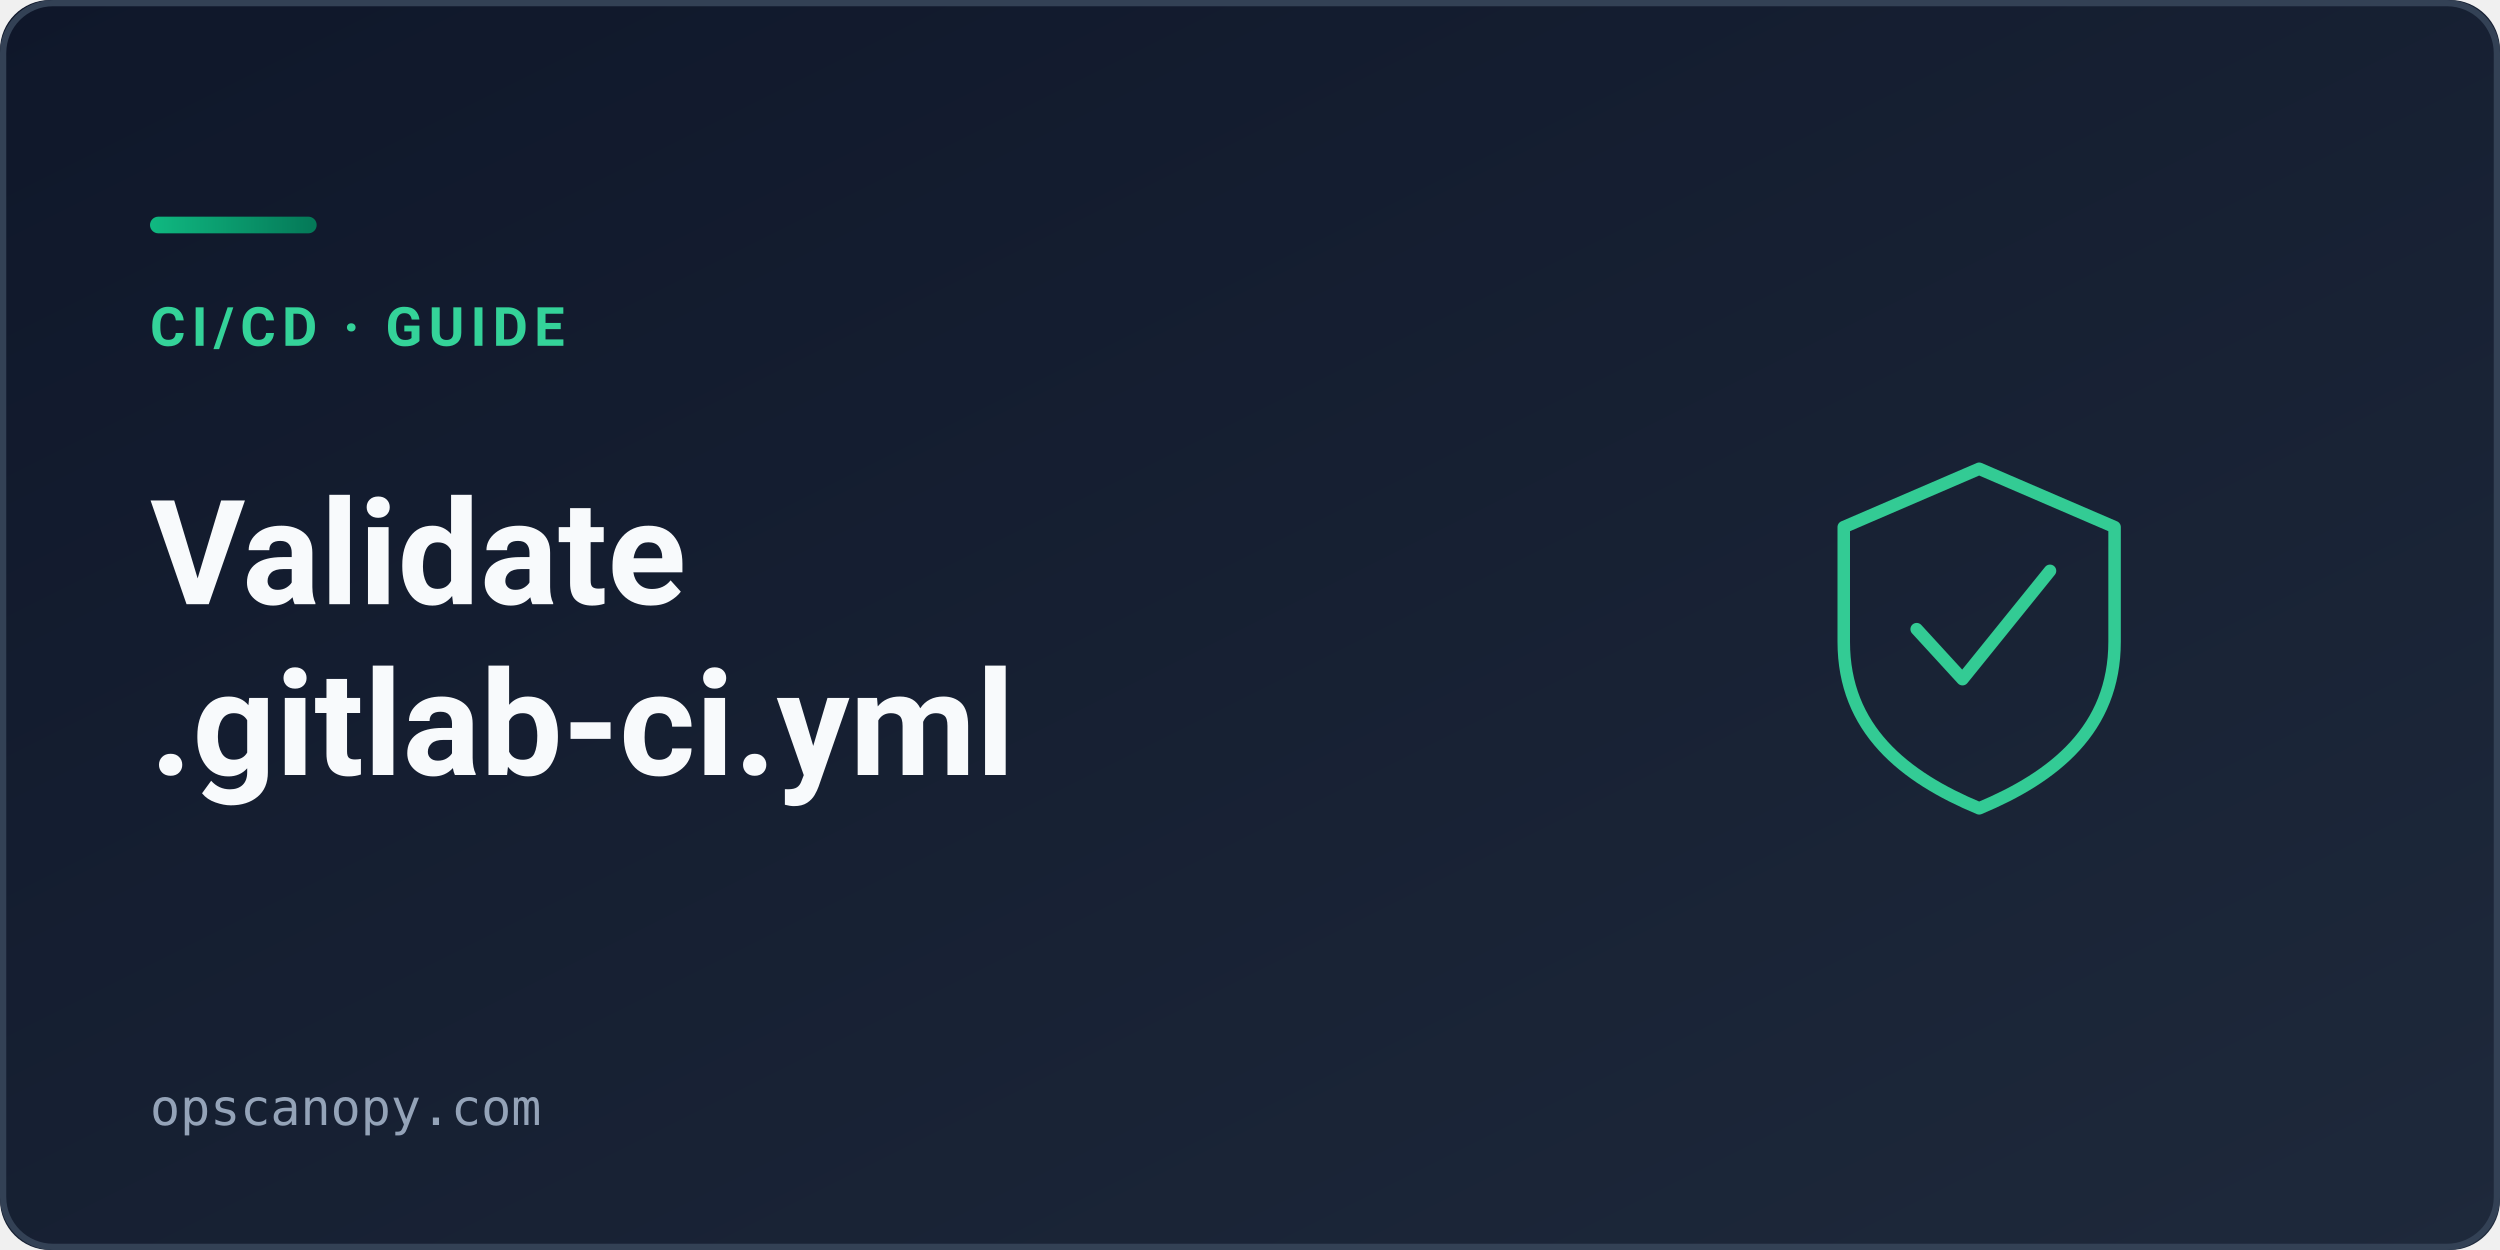
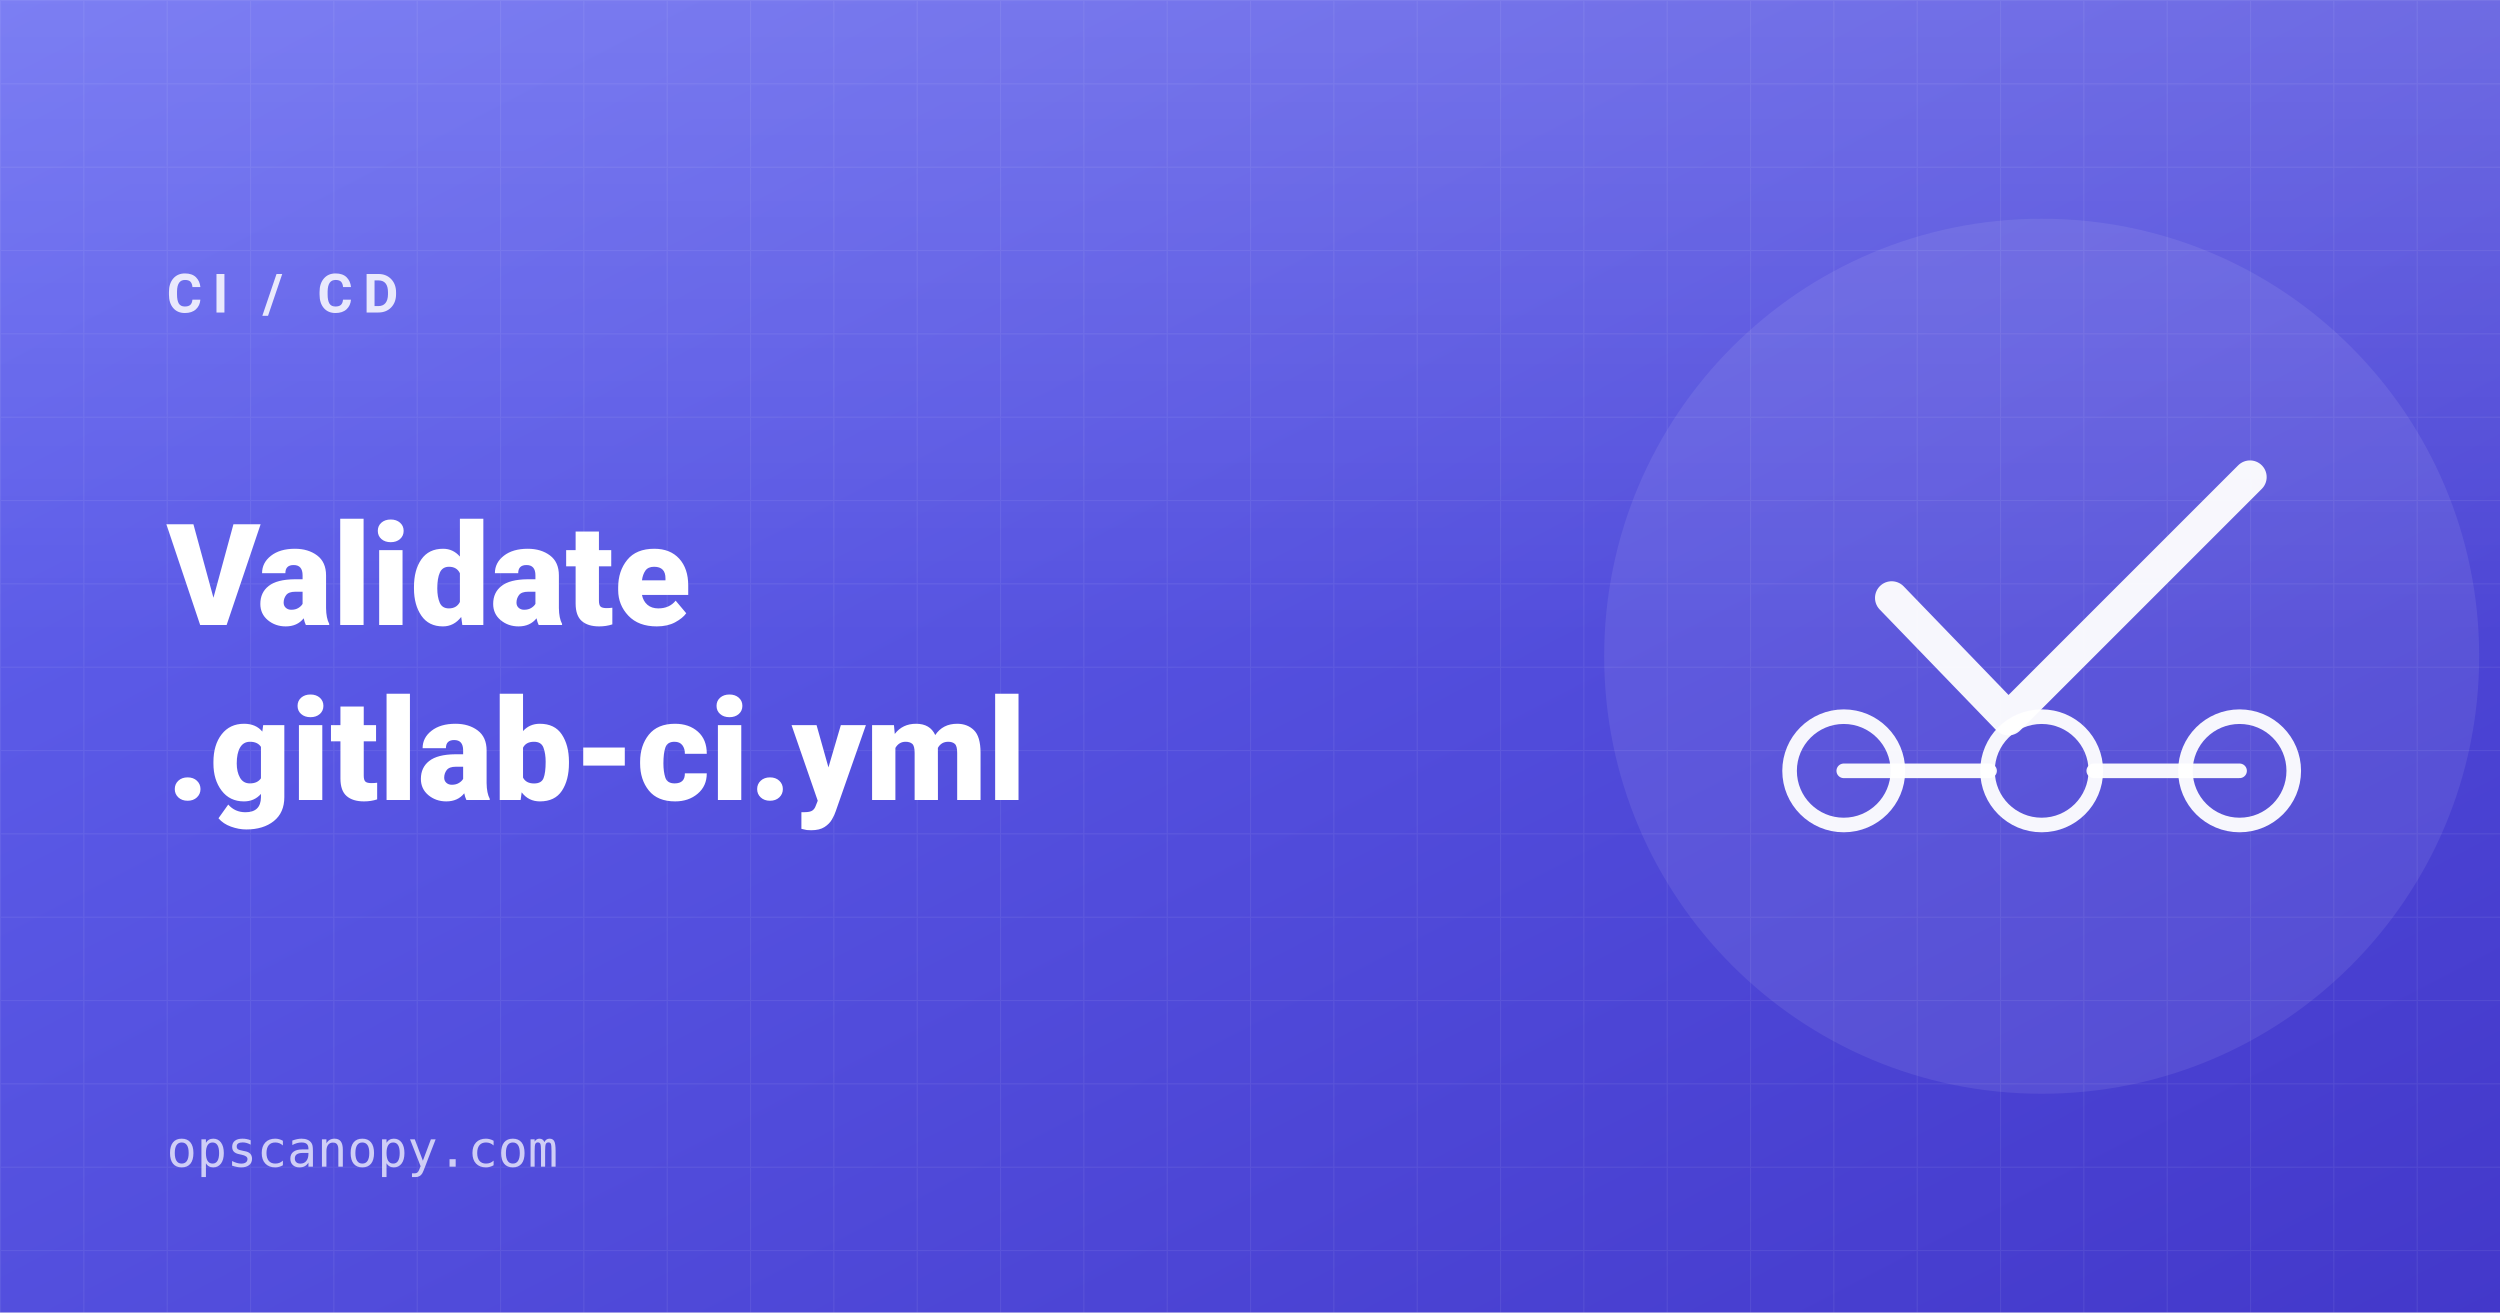
- <svg xmlns="http://www.w3.org/2000/svg" viewBox="0 0 1200 600" role="img" aria-label="How to Validate .gitlab-ci.yml Before You Push">
+ <svg xmlns="http://www.w3.org/2000/svg" viewBox="0 0 1200 630" role="img" aria-label="Validate .gitlab-ci.yml — OpsCanopy CI/CD guide">
  <defs>
    <linearGradient id="bg" x1="0" y1="0" x2="1" y2="1">
-       <stop offset="0" stop-color="#0f172a" />
-       <stop offset="1" stop-color="#1e293b" />
+       <stop offset="0" stop-color="#6366f1" />
+       <stop offset="1" stop-color="#4338ca" />
    </linearGradient>
-     <linearGradient id="accent" x1="0" y1="0" x2="1" y2="0">
-       <stop offset="0" stop-color="#10b981" />
-       <stop offset="1" stop-color="#047857" />
+     <linearGradient id="sheen" x1="0" y1="0" x2="0" y2="1">
+       <stop offset="0" stop-color="#ffffff" stop-opacity="0.16" />
+       <stop offset="1" stop-color="#ffffff" stop-opacity="0" />
    </linearGradient>
+     <pattern id="grid" width="40" height="40" patternUnits="userSpaceOnUse">
+       <path d="M40 0 H0 V40" fill="none" stroke="#ffffff" stroke-opacity="0.07" stroke-width="1" />
+     </pattern>
  </defs>
-   <rect width="1200" height="600" rx="24" fill="url(#bg)" />
-   <rect x="1.5" y="1.5" width="1197" height="597" rx="24" fill="none" stroke="#334155" stroke-width="3" />
-   <rect x="72" y="104" width="80" height="8" rx="4" fill="url(#accent)" />
-   <text x="72" y="166" font-family="ui-sans-serif, system-ui, Segoe UI, Roboto, sans-serif" font-size="26" font-weight="600" letter-spacing="3" fill="#34d399">CI/CD · GUIDE</text>
-   <text font-family="ui-sans-serif, system-ui, Segoe UI, Roboto, sans-serif" font-size="70" font-weight="700" fill="#f8fafc">
-     <tspan x="72" y="290">Validate</tspan>
-     <tspan x="72" y="372">.gitlab-ci.yml</tspan>
+   <rect width="1200" height="630" fill="url(#bg)" />
+   <rect width="1200" height="630" fill="url(#grid)" />
+   <rect width="1200" height="320" fill="url(#sheen)" />
+   <circle cx="980" cy="315" r="210" fill="#ffffff" fill-opacity="0.08" />
+   <text x="80" y="150" font-family="ui-sans-serif, system-ui, Segoe UI, Roboto, sans-serif" font-size="26" font-weight="700" letter-spacing="5" fill="#ffffff" fill-opacity="0.85">CI / CD</text>
+   <text font-family="ui-sans-serif, system-ui, Segoe UI, Roboto, sans-serif" font-size="68" font-weight="800" fill="#ffffff">
+     <tspan x="80" y="300">Validate</tspan>
+     <tspan x="80" y="384">.gitlab-ci.yml</tspan>
  </text>
-   <text x="72" y="540" font-family="ui-monospace, SFMono-Regular, Menlo, Consolas, monospace" font-size="24" fill="#94a3b8">opscanopy.com</text>
-   <g transform="translate(950,300)" stroke="#34d399" stroke-width="6" fill="none" stroke-linecap="round" stroke-linejoin="round" opacity="0.95">
-     <path d="M0 -75 L65 -47 V8 C65 50 36 73 0 88 C-36 73 -65 50 -65 8 V-47 Z" />
-     <polyline points="-30,2 -8,26 34,-26" />
+   <text x="80" y="560" font-family="ui-monospace, SFMono-Regular, Menlo, Consolas, monospace" font-size="24" fill="#ffffff" fill-opacity="0.72">opscanopy.com</text>
+   <g transform="translate(980,315)" stroke="#ffffff" stroke-opacity="0.95" stroke-width="7" fill="none" stroke-linecap="round" stroke-linejoin="round">
+     <line x1="-95" y1="55" x2="-25" y2="55" />
+     <line x1="25" y1="55" x2="95" y2="55" />
+     <circle cx="-95" cy="55" r="26" />
+     <circle cx="0" cy="55" r="26" />
+     <circle cx="95" cy="55" r="26" />
+     <polyline points="-72,-28 -16,30 100,-86" stroke-width="16" />
  </g>
</svg>
